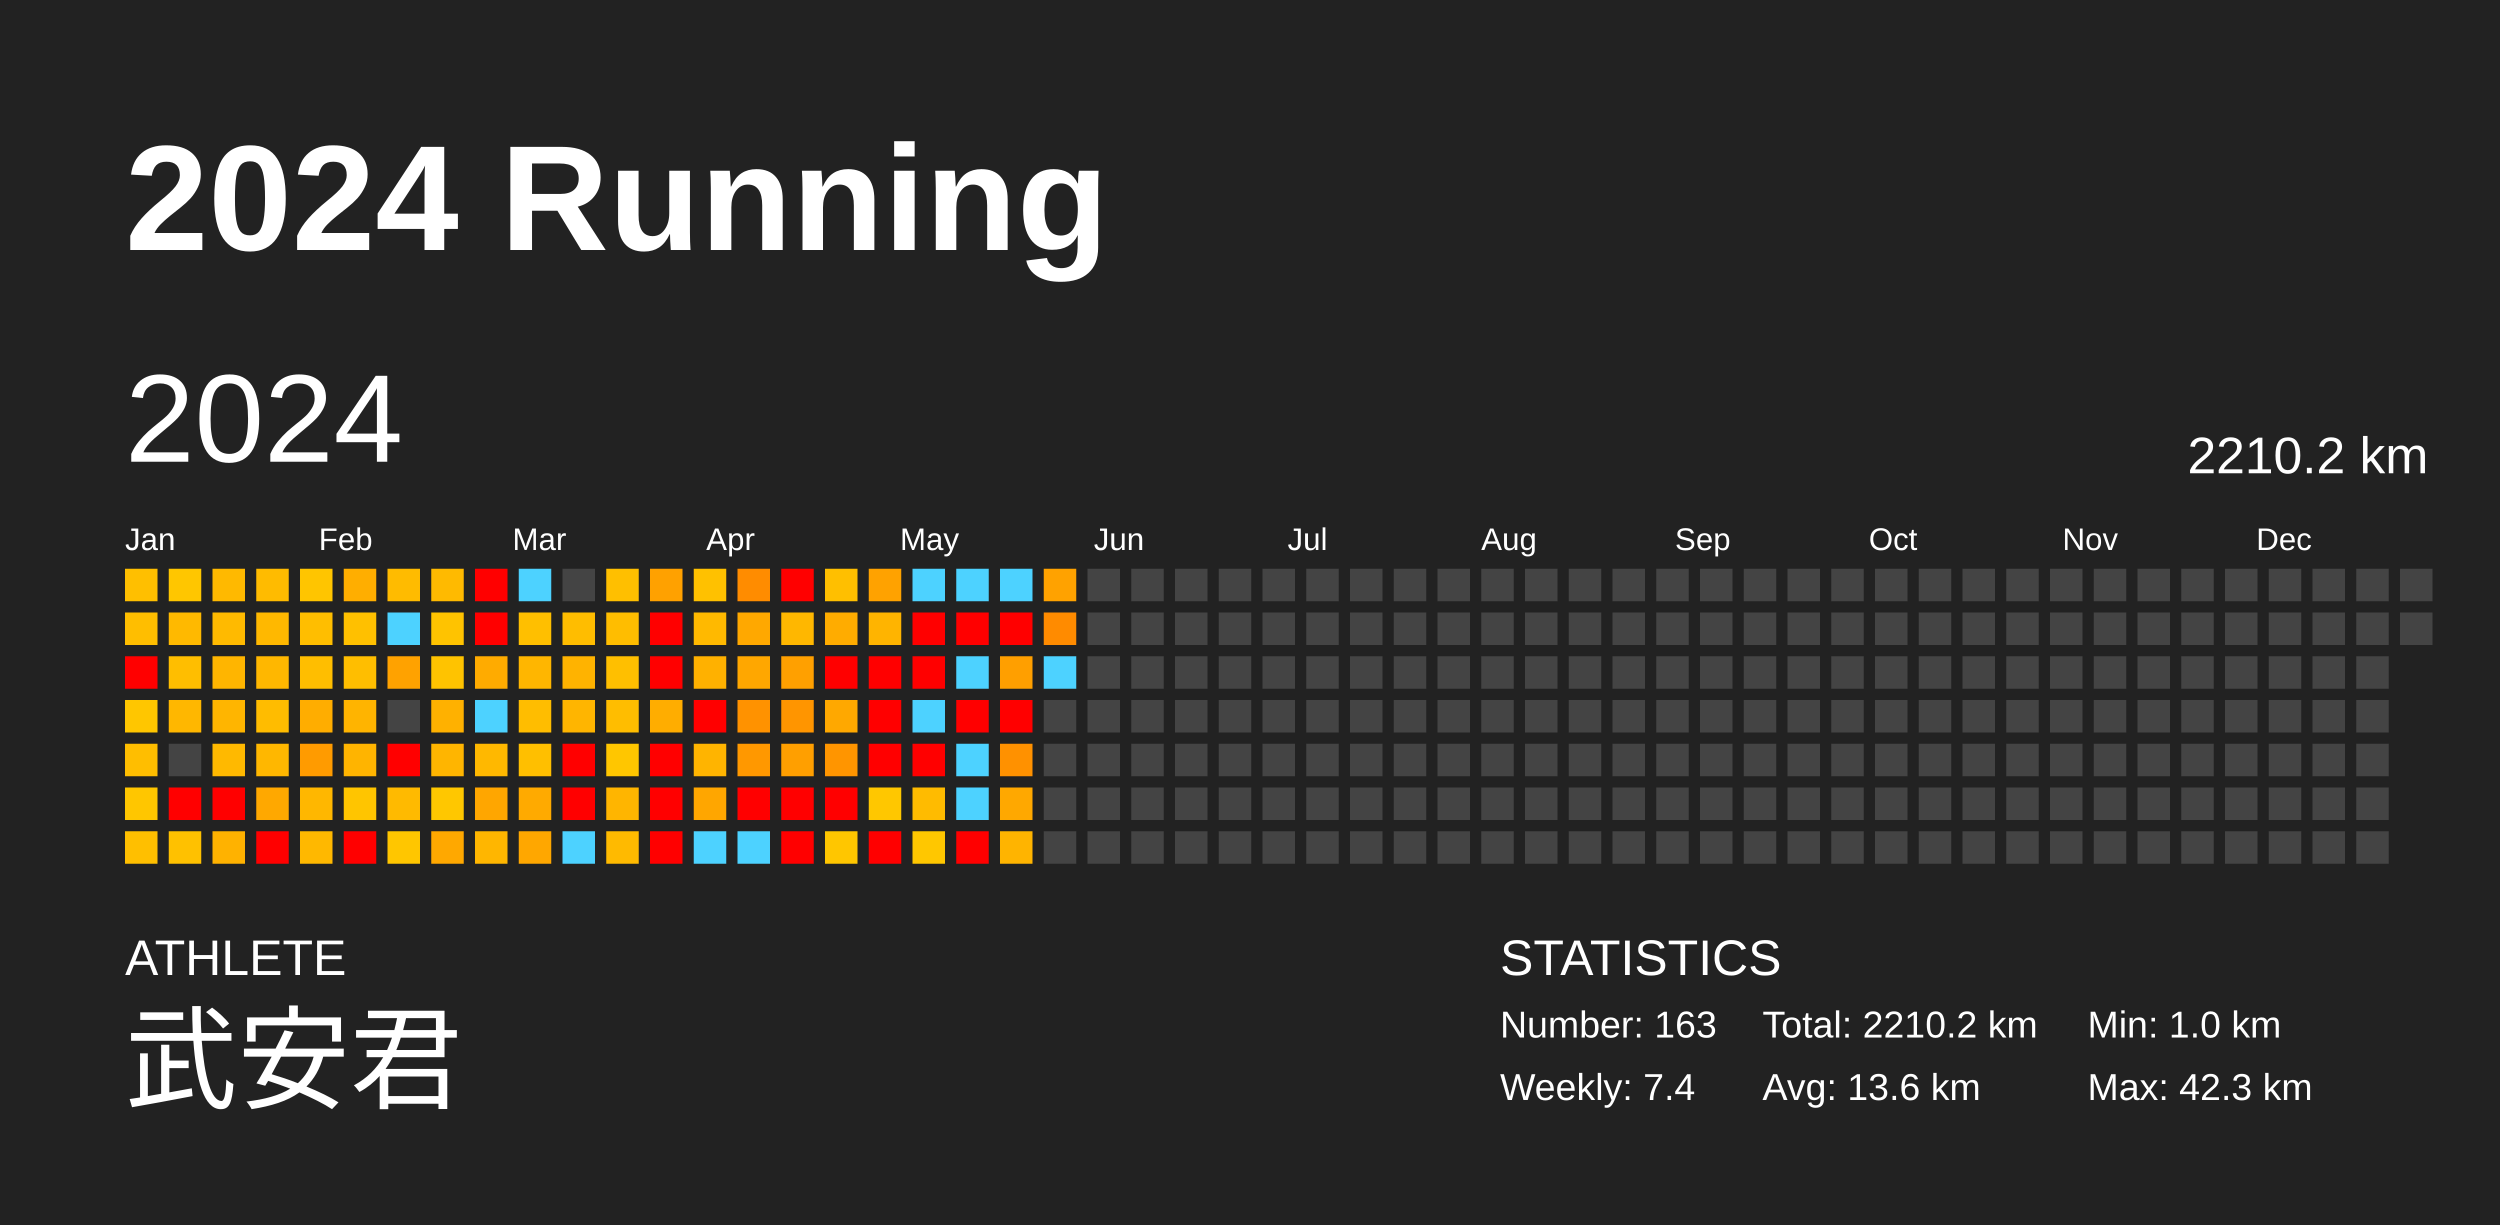
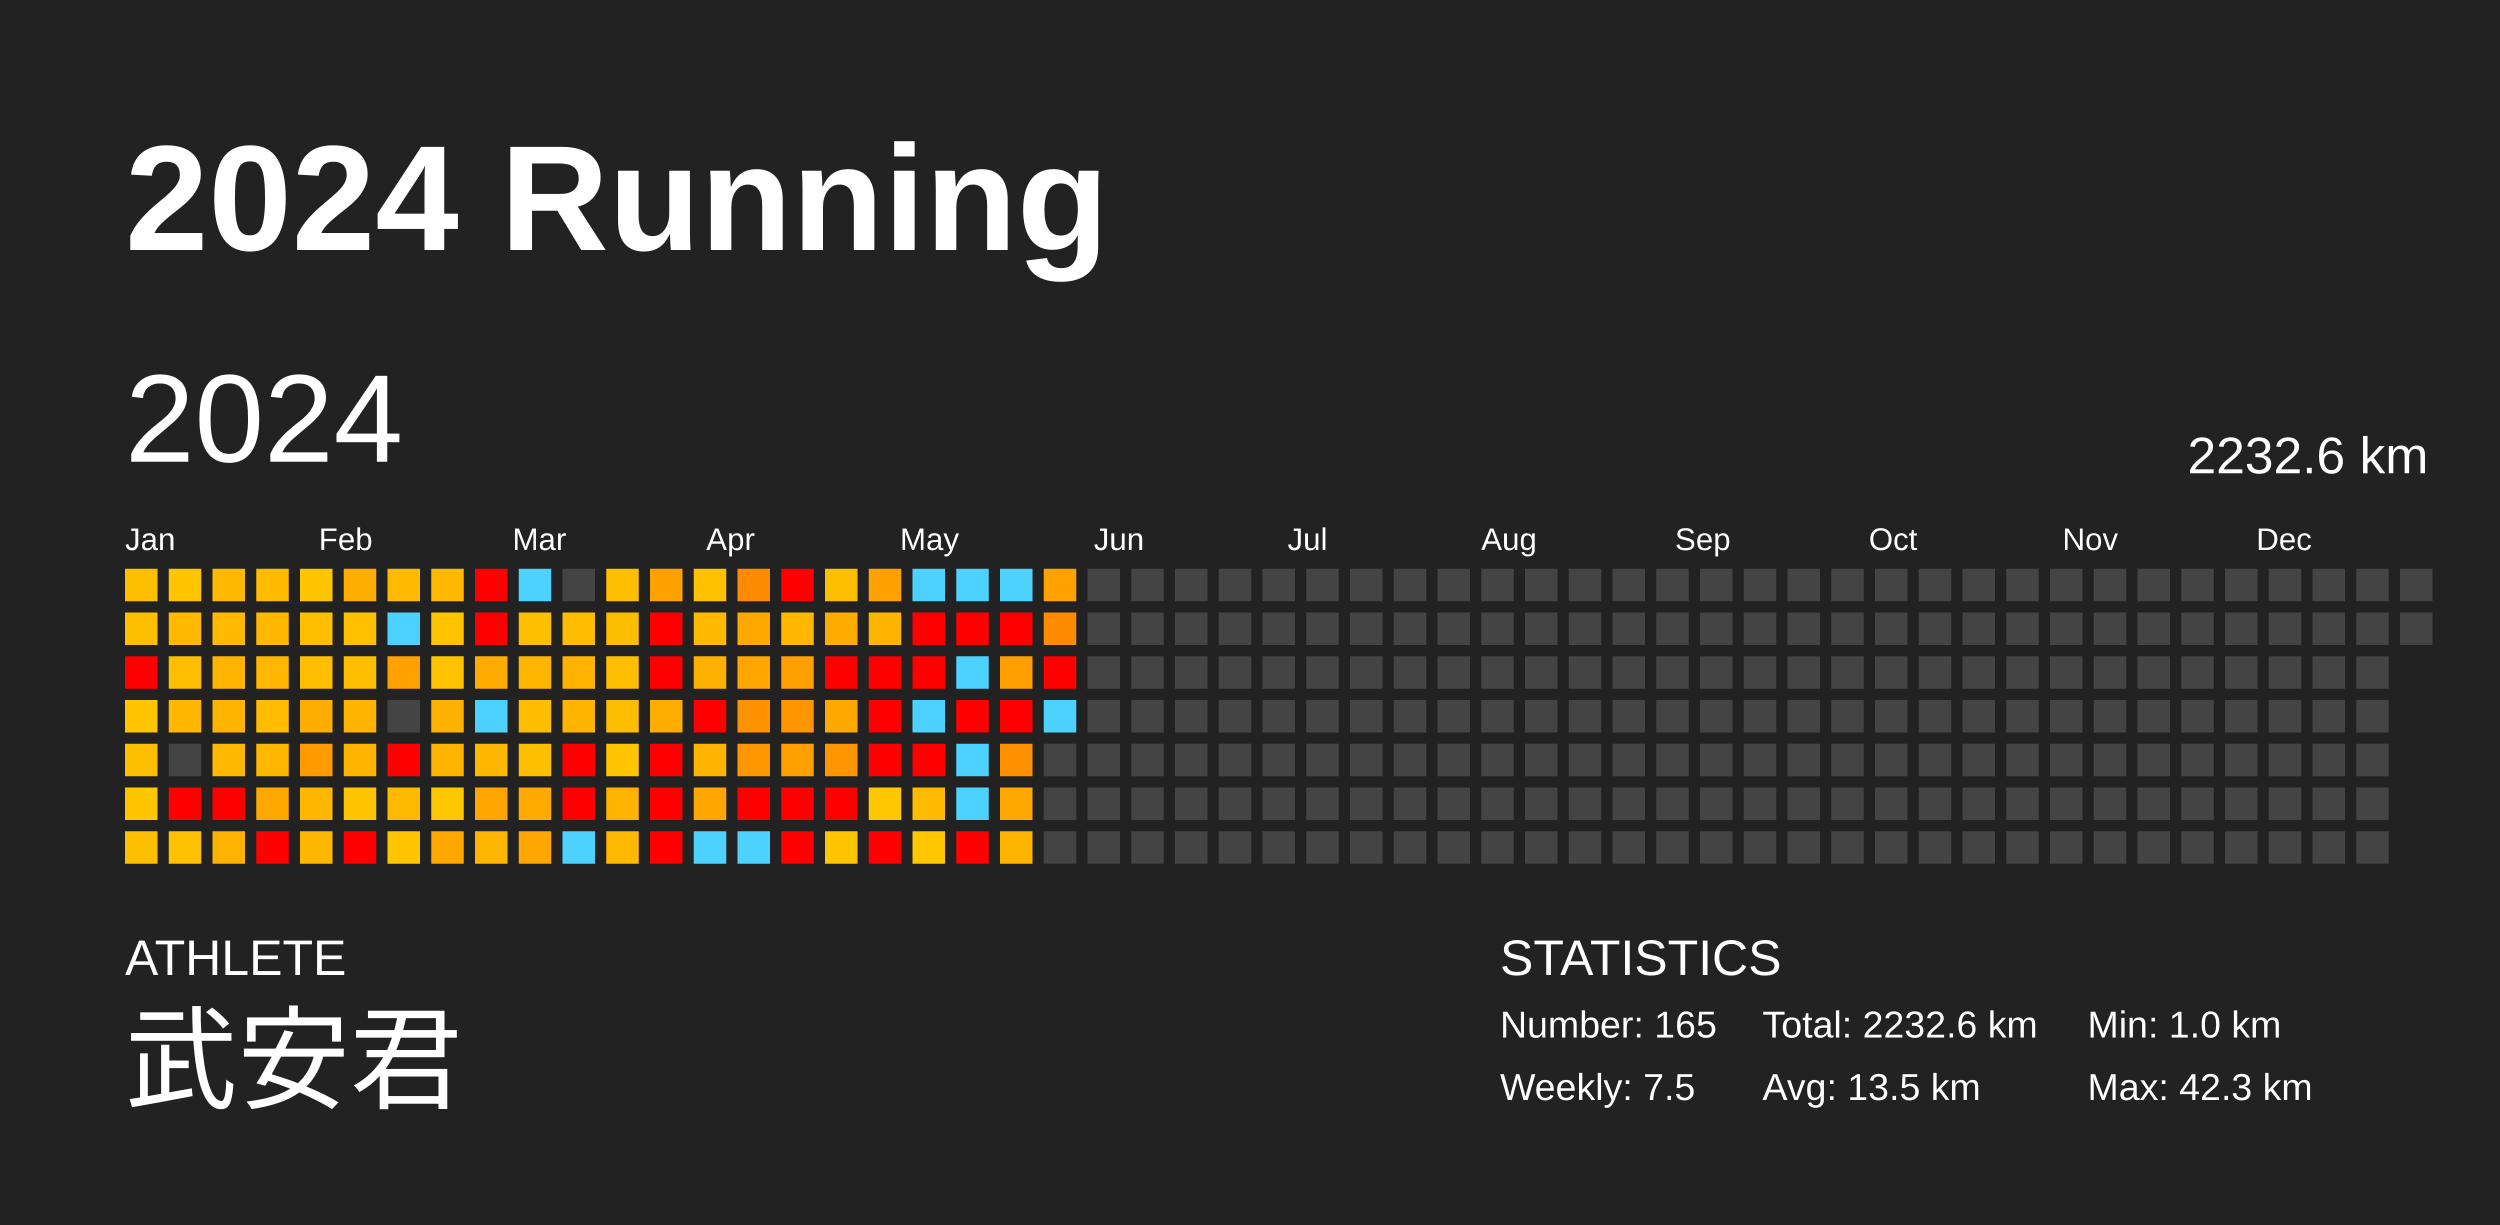
<svg xmlns="http://www.w3.org/2000/svg" baseProfile="full" height="98mm" version="1.1" viewBox="0,0,200,98" width="200mm">
  <defs />
  <rect fill="#222222" height="98" width="200" x="0" y="0" />
  <text fill="#FFFFFF" style="font-size:12px; font-family:Arial; font-weight:bold;" x="10" y="20">2024 Running</text>
  <text fill="#FFFFFF" style="font-size:4px; font-family:Arial" x="10" y="78">ATHLETE</text>
  <text fill="#FFFFFF" style="font-size:9px; font-family:Arial" x="10" y="88">武安君</text>
  <text fill="#FFFFFF" style="font-size:4px; font-family:Arial" x="120" y="78">STATISTICS</text>
-   <text fill="#FFFFFF" style="font-size:3px; font-family:Arial" x="120" y="83">Number: 163</text>
-   <text fill="#FFFFFF" style="font-size:3px; font-family:Arial" x="120" y="88">Weekly: 7.4</text>
-   <text fill="#FFFFFF" style="font-size:3px; font-family:Arial" x="141" y="83">Total: 2210.2 km</text>
-   <text fill="#FFFFFF" style="font-size:3px; font-family:Arial" x="141" y="88">Avg: 13.6 km</text>
+   <text fill="#FFFFFF" style="font-size:3px; font-family:Arial" x="120" y="83">Number: 165</text>
+   <text fill="#FFFFFF" style="font-size:3px; font-family:Arial" x="120" y="88">Weekly: 7.5</text>
+   <text fill="#FFFFFF" style="font-size:3px; font-family:Arial" x="141" y="83">Total: 2232.6 km</text>
+   <text fill="#FFFFFF" style="font-size:3px; font-family:Arial" x="141" y="88">Avg: 13.5 km</text>
  <text fill="#FFFFFF" style="font-size:3px; font-family:Arial" x="167" y="83">Min: 1.0 km</text>
  <text fill="#FFFFFF" style="font-size:3px; font-family:Arial" x="167" y="88">Max: 42.3 km</text>
  <text dominant-baseline="hanging" fill="#FFFFFF" style="font-size:10.0px; font-family:Arial;" x="10" y="30">2024</text>
-   <text dominant-baseline="hanging" fill="#FFFFFF" style="font-size:4.125px; font-family:Arial;" x="175" y="35">2210.2 km</text>
+   <text dominant-baseline="hanging" fill="#FFFFFF" style="font-size:4.125px; font-family:Arial;" x="175" y="35">2232.6 km</text>
  <text fill="#FFFFFF" style="font-size:2.5px; font-family:Arial" x="10.0" y="44">Jan</text>
  <text fill="#FFFFFF" style="font-size:2.5px; font-family:Arial" x="25.5" y="44">Feb</text>
  <text fill="#FFFFFF" style="font-size:2.5px; font-family:Arial" x="41.0" y="44">Mar</text>
  <text fill="#FFFFFF" style="font-size:2.5px; font-family:Arial" x="56.5" y="44">Apr</text>
  <text fill="#FFFFFF" style="font-size:2.5px; font-family:Arial" x="72.0" y="44">May</text>
  <text fill="#FFFFFF" style="font-size:2.5px; font-family:Arial" x="87.5" y="44">Jun</text>
  <text fill="#FFFFFF" style="font-size:2.5px; font-family:Arial" x="103.0" y="44">Jul</text>
  <text fill="#FFFFFF" style="font-size:2.5px; font-family:Arial" x="118.5" y="44">Aug</text>
  <text fill="#FFFFFF" style="font-size:2.5px; font-family:Arial" x="134.0" y="44">Sep</text>
  <text fill="#FFFFFF" style="font-size:2.5px; font-family:Arial" x="149.5" y="44">Oct</text>
  <text fill="#FFFFFF" style="font-size:2.5px; font-family:Arial" x="165.0" y="44">Nov</text>
  <text fill="#FFFFFF" style="font-size:2.5px; font-family:Arial" x="180.5" y="44">Dec</text>
  <rect fill="#ffbf00" height="2.6" width="2.6" x="10.0" y="45.5" />
  <rect fill="#ffbe00" height="2.6" width="2.6" x="10.0" y="49.0" />
  <rect fill="red" height="2.6" width="2.6" x="10.0" y="52.5" />
  <rect fill="#ffc600" height="2.6" width="2.6" x="10.0" y="56.0" />
  <rect fill="#ffbe00" height="2.6" width="2.6" x="10.0" y="59.5" />
  <rect fill="#ffc600" height="2.6" width="2.6" x="10.0" y="63.0" />
  <rect fill="#ffbf00" height="2.6" width="2.6" x="10.0" y="66.5" />
  <rect fill="#ffc600" height="2.6" width="2.6" x="13.5" y="45.5" />
  <rect fill="#ffb900" height="2.6" width="2.6" x="13.5" y="49.0" />
  <rect fill="#ffbe00" height="2.6" width="2.6" x="13.5" y="52.5" />
  <rect fill="#ffb700" height="2.6" width="2.6" x="13.5" y="56.0" />
  <rect fill="#444444" height="2.6" width="2.6" x="13.5" y="59.5" />
  <rect fill="red" height="2.6" width="2.6" x="13.5" y="63.0" />
  <rect fill="#ffc100" height="2.6" width="2.6" x="13.5" y="66.5" />
  <rect fill="#ffb900" height="2.6" width="2.6" x="17.0" y="45.5" />
  <rect fill="#ffba00" height="2.6" width="2.6" x="17.0" y="49.0" />
  <rect fill="#ffb500" height="2.6" width="2.6" x="17.0" y="52.5" />
  <rect fill="#ffb500" height="2.6" width="2.6" x="17.0" y="56.0" />
  <rect fill="#ffb900" height="2.6" width="2.6" x="17.0" y="59.5" />
  <rect fill="red" height="2.6" width="2.6" x="17.0" y="63.0" />
  <rect fill="#ffb200" height="2.6" width="2.6" x="17.0" y="66.5" />
  <rect fill="#ffbb00" height="2.6" width="2.6" x="20.5" y="45.5" />
  <rect fill="#ffb800" height="2.6" width="2.6" x="20.5" y="49.0" />
  <rect fill="#ffb700" height="2.6" width="2.6" x="20.5" y="52.5" />
  <rect fill="#ffbc00" height="2.6" width="2.6" x="20.5" y="56.0" />
  <rect fill="#ffb700" height="2.6" width="2.6" x="20.5" y="59.5" />
  <rect fill="#ffa800" height="2.6" width="2.6" x="20.5" y="63.0" />
  <rect fill="red" height="2.6" width="2.6" x="20.5" y="66.5" />
  <rect fill="#ffc500" height="2.6" width="2.6" x="24.0" y="45.5" />
  <rect fill="#ffbe00" height="2.6" width="2.6" x="24.0" y="49.0" />
  <rect fill="#ffbe00" height="2.6" width="2.6" x="24.0" y="52.5" />
  <rect fill="#ffad00" height="2.6" width="2.6" x="24.0" y="56.0" />
  <rect fill="#ff9b00" height="2.6" width="2.6" x="24.0" y="59.5" />
  <rect fill="#ffb700" height="2.6" width="2.6" x="24.0" y="63.0" />
  <rect fill="#ffb800" height="2.6" width="2.6" x="24.0" y="66.5" />
  <rect fill="#ffae00" height="2.6" width="2.6" x="27.5" y="45.5" />
  <rect fill="#ffc000" height="2.6" width="2.6" x="27.5" y="49.0" />
  <rect fill="#ffbe00" height="2.6" width="2.6" x="27.5" y="52.5" />
  <rect fill="#ffb400" height="2.6" width="2.6" x="27.5" y="56.0" />
  <rect fill="#ffb400" height="2.6" width="2.6" x="27.5" y="59.5" />
  <rect fill="#ffc500" height="2.6" width="2.6" x="27.5" y="63.0" />
  <rect fill="red" height="2.6" width="2.6" x="27.5" y="66.5" />
  <rect fill="#ffbb00" height="2.6" width="2.6" x="31.0" y="45.5" />
  <rect fill="#4dd2ff" height="2.6" width="2.6" x="31.0" y="49.0" />
  <rect fill="#ffa200" height="2.6" width="2.6" x="31.0" y="52.5" />
  <rect fill="#444444" height="2.6" width="2.6" x="31.0" y="56.0" />
  <rect fill="red" height="2.6" width="2.6" x="31.0" y="59.5" />
  <rect fill="#ffba00" height="2.6" width="2.6" x="31.0" y="63.0" />
  <rect fill="#ffc600" height="2.6" width="2.6" x="31.0" y="66.5" />
  <rect fill="#ffba00" height="2.6" width="2.6" x="34.5" y="45.5" />
  <rect fill="#ffc300" height="2.6" width="2.6" x="34.5" y="49.0" />
  <rect fill="#ffc300" height="2.6" width="2.6" x="34.5" y="52.5" />
  <rect fill="#ffb100" height="2.6" width="2.6" x="34.5" y="56.0" />
  <rect fill="#ffb500" height="2.6" width="2.6" x="34.5" y="59.5" />
  <rect fill="#ffc700" height="2.6" width="2.6" x="34.5" y="63.0" />
  <rect fill="#ffa800" height="2.6" width="2.6" x="34.5" y="66.5" />
  <rect fill="red" height="2.6" width="2.6" x="38.0" y="45.5" />
  <rect fill="red" height="2.6" width="2.6" x="38.0" y="49.0" />
  <rect fill="#ffab00" height="2.6" width="2.6" x="38.0" y="52.5" />
  <rect fill="#4dd2ff" height="2.6" width="2.6" x="38.0" y="56.0" />
  <rect fill="#ffb800" height="2.6" width="2.6" x="38.0" y="59.5" />
  <rect fill="#ffa600" height="2.6" width="2.6" x="38.0" y="63.0" />
  <rect fill="#ffb600" height="2.6" width="2.6" x="38.0" y="66.5" />
  <rect fill="#4dd2ff" height="2.6" width="2.6" x="41.5" y="45.5" />
  <rect fill="#ffbf00" height="2.6" width="2.6" x="41.5" y="49.0" />
  <rect fill="#ffb600" height="2.6" width="2.6" x="41.5" y="52.5" />
  <rect fill="#ffbd00" height="2.6" width="2.6" x="41.5" y="56.0" />
  <rect fill="#ffbf00" height="2.6" width="2.6" x="41.5" y="59.5" />
  <rect fill="#ffaa00" height="2.6" width="2.6" x="41.5" y="63.0" />
  <rect fill="#ffa700" height="2.6" width="2.6" x="41.5" y="66.5" />
  <rect fill="#444444" height="2.6" width="2.6" x="45.0" y="45.5" />
  <rect fill="#ffbd00" height="2.6" width="2.6" x="45.0" y="49.0" />
  <rect fill="#ffb300" height="2.6" width="2.6" x="45.0" y="52.5" />
  <rect fill="#ffb500" height="2.6" width="2.6" x="45.0" y="56.0" />
  <rect fill="red" height="2.6" width="2.6" x="45.0" y="59.5" />
  <rect fill="red" height="2.6" width="2.6" x="45.0" y="63.0" />
  <rect fill="#4dd2ff" height="2.6" width="2.6" x="45.0" y="66.5" />
  <rect fill="#ffbf00" height="2.6" width="2.6" x="48.5" y="45.5" />
  <rect fill="#ffbd00" height="2.6" width="2.6" x="48.5" y="49.0" />
  <rect fill="#ffbf00" height="2.6" width="2.6" x="48.5" y="52.5" />
  <rect fill="#ffbd00" height="2.6" width="2.6" x="48.5" y="56.0" />
  <rect fill="#ffc600" height="2.6" width="2.6" x="48.5" y="59.5" />
  <rect fill="#ffb500" height="2.6" width="2.6" x="48.5" y="63.0" />
  <rect fill="#ffba00" height="2.6" width="2.6" x="48.5" y="66.5" />
  <rect fill="#ffa100" height="2.6" width="2.6" x="52.0" y="45.5" />
  <rect fill="red" height="2.6" width="2.6" x="52.0" y="49.0" />
  <rect fill="red" height="2.6" width="2.6" x="52.0" y="52.5" />
  <rect fill="#ffad00" height="2.6" width="2.6" x="52.0" y="56.0" />
  <rect fill="red" height="2.6" width="2.6" x="52.0" y="59.5" />
  <rect fill="red" height="2.6" width="2.6" x="52.0" y="63.0" />
  <rect fill="red" height="2.6" width="2.6" x="52.0" y="66.5" />
  <rect fill="#ffc100" height="2.6" width="2.6" x="55.5" y="45.5" />
  <rect fill="#ffb900" height="2.6" width="2.6" x="55.5" y="49.0" />
  <rect fill="#ffb100" height="2.6" width="2.6" x="55.5" y="52.5" />
  <rect fill="red" height="2.6" width="2.6" x="55.5" y="56.0" />
  <rect fill="#ffb400" height="2.6" width="2.6" x="55.5" y="59.5" />
  <rect fill="#ffa600" height="2.6" width="2.6" x="55.5" y="63.0" />
  <rect fill="#4dd2ff" height="2.6" width="2.6" x="55.5" y="66.5" />
  <rect fill="#ff8c00" height="2.6" width="2.6" x="59.0" y="45.5" />
  <rect fill="#ffa800" height="2.6" width="2.6" x="59.0" y="49.0" />
  <rect fill="#ffa700" height="2.6" width="2.6" x="59.0" y="52.5" />
  <rect fill="#ff9200" height="2.6" width="2.6" x="59.0" y="56.0" />
  <rect fill="#ff9800" height="2.6" width="2.6" x="59.0" y="59.5" />
  <rect fill="red" height="2.6" width="2.6" x="59.0" y="63.0" />
  <rect fill="#4dd2ff" height="2.6" width="2.6" x="59.0" y="66.5" />
  <rect fill="red" height="2.6" width="2.6" x="62.5" y="45.5" />
  <rect fill="#ffb700" height="2.6" width="2.6" x="62.5" y="49.0" />
  <rect fill="#ffa000" height="2.6" width="2.6" x="62.5" y="52.5" />
  <rect fill="#ff9500" height="2.6" width="2.6" x="62.5" y="56.0" />
  <rect fill="#ff9f00" height="2.6" width="2.6" x="62.5" y="59.5" />
  <rect fill="red" height="2.6" width="2.6" x="62.5" y="63.0" />
  <rect fill="red" height="2.6" width="2.6" x="62.5" y="66.5" />
  <rect fill="#ffbf00" height="2.6" width="2.6" x="66.0" y="45.5" />
  <rect fill="#ffac00" height="2.6" width="2.6" x="66.0" y="49.0" />
  <rect fill="red" height="2.6" width="2.6" x="66.0" y="52.5" />
  <rect fill="#ffa800" height="2.6" width="2.6" x="66.0" y="56.0" />
  <rect fill="#ff9500" height="2.6" width="2.6" x="66.0" y="59.5" />
  <rect fill="red" height="2.6" width="2.6" x="66.0" y="63.0" />
  <rect fill="#ffc600" height="2.6" width="2.6" x="66.0" y="66.5" />
  <rect fill="#ffa200" height="2.6" width="2.6" x="69.5" y="45.5" />
  <rect fill="#ffb400" height="2.6" width="2.6" x="69.5" y="49.0" />
  <rect fill="red" height="2.6" width="2.6" x="69.5" y="52.5" />
  <rect fill="red" height="2.6" width="2.6" x="69.5" y="56.0" />
  <rect fill="red" height="2.6" width="2.6" x="69.5" y="59.5" />
  <rect fill="#ffc700" height="2.6" width="2.6" x="69.5" y="63.0" />
  <rect fill="red" height="2.6" width="2.6" x="69.5" y="66.5" />
  <rect fill="#4dd2ff" height="2.6" width="2.6" x="73.0" y="45.5" />
  <rect fill="red" height="2.6" width="2.6" x="73.0" y="49.0" />
  <rect fill="red" height="2.6" width="2.6" x="73.0" y="52.5" />
  <rect fill="#4dd2ff" height="2.6" width="2.6" x="73.0" y="56.0" />
  <rect fill="red" height="2.6" width="2.6" x="73.0" y="59.5" />
  <rect fill="#ffbb00" height="2.6" width="2.6" x="73.0" y="63.0" />
  <rect fill="#ffc700" height="2.6" width="2.6" x="73.0" y="66.5" />
  <rect fill="#4dd2ff" height="2.6" width="2.6" x="76.5" y="45.5" />
  <rect fill="red" height="2.6" width="2.6" x="76.5" y="49.0" />
  <rect fill="#4dd2ff" height="2.6" width="2.6" x="76.5" y="52.5" />
  <rect fill="red" height="2.6" width="2.6" x="76.5" y="56.0" />
  <rect fill="#4dd2ff" height="2.6" width="2.6" x="76.5" y="59.5" />
  <rect fill="#4dd2ff" height="2.6" width="2.6" x="76.5" y="63.0" />
  <rect fill="red" height="2.6" width="2.6" x="76.5" y="66.5" />
  <rect fill="#4dd2ff" height="2.6" width="2.6" x="80.0" y="45.5" />
  <rect fill="red" height="2.6" width="2.6" x="80.0" y="49.0" />
  <rect fill="#ff9f00" height="2.6" width="2.6" x="80.0" y="52.5" />
  <rect fill="red" height="2.6" width="2.6" x="80.0" y="56.0" />
  <rect fill="#ff9100" height="2.6" width="2.6" x="80.0" y="59.5" />
  <rect fill="#ffa800" height="2.6" width="2.6" x="80.0" y="63.0" />
  <rect fill="#ffb400" height="2.6" width="2.6" x="80.0" y="66.5" />
  <rect fill="#ffa200" height="2.6" width="2.6" x="83.5" y="45.5" />
  <rect fill="#ff8b00" height="2.6" width="2.6" x="83.5" y="49.0" />
-   <rect fill="#4dd2ff" height="2.6" width="2.6" x="83.5" y="52.5" />
-   <rect fill="#444444" height="2.6" width="2.6" x="83.5" y="56.0" />
+   <rect fill="red" height="2.6" width="2.6" x="83.5" y="52.5" />
+   <rect fill="#4dd2ff" height="2.6" width="2.6" x="83.5" y="56.0" />
  <rect fill="#444444" height="2.6" width="2.6" x="83.5" y="59.5" />
  <rect fill="#444444" height="2.6" width="2.6" x="83.5" y="63.0" />
  <rect fill="#444444" height="2.6" width="2.6" x="83.5" y="66.5" />
  <rect fill="#444444" height="2.6" width="2.6" x="87.0" y="45.5" />
  <rect fill="#444444" height="2.6" width="2.6" x="87.0" y="49.0" />
  <rect fill="#444444" height="2.6" width="2.6" x="87.0" y="52.5" />
  <rect fill="#444444" height="2.6" width="2.6" x="87.0" y="56.0" />
  <rect fill="#444444" height="2.6" width="2.6" x="87.0" y="59.5" />
  <rect fill="#444444" height="2.6" width="2.6" x="87.0" y="63.0" />
  <rect fill="#444444" height="2.6" width="2.6" x="87.0" y="66.5" />
  <rect fill="#444444" height="2.6" width="2.6" x="90.5" y="45.5" />
  <rect fill="#444444" height="2.6" width="2.6" x="90.5" y="49.0" />
  <rect fill="#444444" height="2.6" width="2.6" x="90.5" y="52.5" />
  <rect fill="#444444" height="2.6" width="2.6" x="90.5" y="56.0" />
  <rect fill="#444444" height="2.6" width="2.6" x="90.5" y="59.5" />
  <rect fill="#444444" height="2.6" width="2.6" x="90.5" y="63.0" />
  <rect fill="#444444" height="2.6" width="2.6" x="90.5" y="66.5" />
  <rect fill="#444444" height="2.6" width="2.6" x="94.0" y="45.5" />
  <rect fill="#444444" height="2.6" width="2.6" x="94.0" y="49.0" />
  <rect fill="#444444" height="2.6" width="2.6" x="94.0" y="52.5" />
  <rect fill="#444444" height="2.6" width="2.6" x="94.0" y="56.0" />
  <rect fill="#444444" height="2.6" width="2.6" x="94.0" y="59.5" />
  <rect fill="#444444" height="2.6" width="2.6" x="94.0" y="63.0" />
  <rect fill="#444444" height="2.6" width="2.6" x="94.0" y="66.5" />
  <rect fill="#444444" height="2.6" width="2.6" x="97.5" y="45.5" />
  <rect fill="#444444" height="2.6" width="2.6" x="97.5" y="49.0" />
  <rect fill="#444444" height="2.6" width="2.6" x="97.5" y="52.5" />
  <rect fill="#444444" height="2.6" width="2.6" x="97.5" y="56.0" />
  <rect fill="#444444" height="2.6" width="2.6" x="97.5" y="59.5" />
  <rect fill="#444444" height="2.6" width="2.6" x="97.5" y="63.0" />
  <rect fill="#444444" height="2.6" width="2.6" x="97.5" y="66.5" />
  <rect fill="#444444" height="2.6" width="2.6" x="101.0" y="45.5" />
  <rect fill="#444444" height="2.6" width="2.6" x="101.0" y="49.0" />
  <rect fill="#444444" height="2.6" width="2.6" x="101.0" y="52.5" />
  <rect fill="#444444" height="2.6" width="2.6" x="101.0" y="56.0" />
  <rect fill="#444444" height="2.6" width="2.6" x="101.0" y="59.5" />
  <rect fill="#444444" height="2.6" width="2.6" x="101.0" y="63.0" />
  <rect fill="#444444" height="2.6" width="2.6" x="101.0" y="66.5" />
  <rect fill="#444444" height="2.6" width="2.6" x="104.5" y="45.5" />
  <rect fill="#444444" height="2.6" width="2.6" x="104.5" y="49.0" />
  <rect fill="#444444" height="2.6" width="2.6" x="104.5" y="52.5" />
  <rect fill="#444444" height="2.6" width="2.6" x="104.5" y="56.0" />
  <rect fill="#444444" height="2.6" width="2.6" x="104.5" y="59.5" />
  <rect fill="#444444" height="2.6" width="2.6" x="104.5" y="63.0" />
  <rect fill="#444444" height="2.6" width="2.6" x="104.5" y="66.5" />
  <rect fill="#444444" height="2.6" width="2.6" x="108.0" y="45.5" />
  <rect fill="#444444" height="2.6" width="2.6" x="108.0" y="49.0" />
  <rect fill="#444444" height="2.6" width="2.6" x="108.0" y="52.5" />
  <rect fill="#444444" height="2.6" width="2.6" x="108.0" y="56.0" />
  <rect fill="#444444" height="2.6" width="2.6" x="108.0" y="59.5" />
  <rect fill="#444444" height="2.6" width="2.6" x="108.0" y="63.0" />
  <rect fill="#444444" height="2.6" width="2.6" x="108.0" y="66.5" />
  <rect fill="#444444" height="2.6" width="2.6" x="111.5" y="45.5" />
  <rect fill="#444444" height="2.6" width="2.6" x="111.5" y="49.0" />
  <rect fill="#444444" height="2.6" width="2.6" x="111.5" y="52.5" />
  <rect fill="#444444" height="2.6" width="2.6" x="111.5" y="56.0" />
  <rect fill="#444444" height="2.6" width="2.6" x="111.5" y="59.5" />
  <rect fill="#444444" height="2.6" width="2.6" x="111.5" y="63.0" />
  <rect fill="#444444" height="2.6" width="2.6" x="111.5" y="66.5" />
  <rect fill="#444444" height="2.6" width="2.6" x="115.0" y="45.5" />
  <rect fill="#444444" height="2.6" width="2.6" x="115.0" y="49.0" />
  <rect fill="#444444" height="2.6" width="2.6" x="115.0" y="52.5" />
  <rect fill="#444444" height="2.6" width="2.6" x="115.0" y="56.0" />
  <rect fill="#444444" height="2.6" width="2.6" x="115.0" y="59.5" />
  <rect fill="#444444" height="2.6" width="2.6" x="115.0" y="63.0" />
  <rect fill="#444444" height="2.6" width="2.6" x="115.0" y="66.5" />
  <rect fill="#444444" height="2.6" width="2.6" x="118.5" y="45.5" />
  <rect fill="#444444" height="2.6" width="2.6" x="118.5" y="49.0" />
  <rect fill="#444444" height="2.6" width="2.6" x="118.5" y="52.5" />
  <rect fill="#444444" height="2.6" width="2.6" x="118.5" y="56.0" />
  <rect fill="#444444" height="2.6" width="2.6" x="118.5" y="59.5" />
  <rect fill="#444444" height="2.6" width="2.6" x="118.5" y="63.0" />
  <rect fill="#444444" height="2.6" width="2.6" x="118.5" y="66.5" />
  <rect fill="#444444" height="2.6" width="2.6" x="122.0" y="45.5" />
  <rect fill="#444444" height="2.6" width="2.6" x="122.0" y="49.0" />
  <rect fill="#444444" height="2.6" width="2.6" x="122.0" y="52.5" />
  <rect fill="#444444" height="2.6" width="2.6" x="122.0" y="56.0" />
  <rect fill="#444444" height="2.6" width="2.6" x="122.0" y="59.5" />
  <rect fill="#444444" height="2.6" width="2.6" x="122.0" y="63.0" />
  <rect fill="#444444" height="2.6" width="2.6" x="122.0" y="66.5" />
  <rect fill="#444444" height="2.6" width="2.6" x="125.5" y="45.5" />
  <rect fill="#444444" height="2.6" width="2.6" x="125.5" y="49.0" />
  <rect fill="#444444" height="2.6" width="2.6" x="125.5" y="52.5" />
  <rect fill="#444444" height="2.6" width="2.6" x="125.5" y="56.0" />
  <rect fill="#444444" height="2.6" width="2.6" x="125.5" y="59.5" />
  <rect fill="#444444" height="2.6" width="2.6" x="125.5" y="63.0" />
  <rect fill="#444444" height="2.6" width="2.6" x="125.5" y="66.5" />
  <rect fill="#444444" height="2.6" width="2.6" x="129.0" y="45.5" />
  <rect fill="#444444" height="2.6" width="2.6" x="129.0" y="49.0" />
  <rect fill="#444444" height="2.6" width="2.6" x="129.0" y="52.5" />
  <rect fill="#444444" height="2.6" width="2.6" x="129.0" y="56.0" />
  <rect fill="#444444" height="2.6" width="2.6" x="129.0" y="59.5" />
  <rect fill="#444444" height="2.6" width="2.6" x="129.0" y="63.0" />
  <rect fill="#444444" height="2.6" width="2.6" x="129.0" y="66.5" />
  <rect fill="#444444" height="2.6" width="2.6" x="132.5" y="45.5" />
  <rect fill="#444444" height="2.6" width="2.6" x="132.5" y="49.0" />
  <rect fill="#444444" height="2.6" width="2.6" x="132.5" y="52.5" />
  <rect fill="#444444" height="2.6" width="2.6" x="132.5" y="56.0" />
  <rect fill="#444444" height="2.6" width="2.6" x="132.5" y="59.5" />
  <rect fill="#444444" height="2.6" width="2.6" x="132.5" y="63.0" />
  <rect fill="#444444" height="2.6" width="2.6" x="132.5" y="66.5" />
  <rect fill="#444444" height="2.6" width="2.6" x="136.0" y="45.5" />
  <rect fill="#444444" height="2.6" width="2.6" x="136.0" y="49.0" />
  <rect fill="#444444" height="2.6" width="2.6" x="136.0" y="52.5" />
  <rect fill="#444444" height="2.6" width="2.6" x="136.0" y="56.0" />
  <rect fill="#444444" height="2.6" width="2.6" x="136.0" y="59.5" />
  <rect fill="#444444" height="2.6" width="2.6" x="136.0" y="63.0" />
  <rect fill="#444444" height="2.6" width="2.6" x="136.0" y="66.5" />
  <rect fill="#444444" height="2.6" width="2.6" x="139.5" y="45.5" />
  <rect fill="#444444" height="2.6" width="2.6" x="139.5" y="49.0" />
  <rect fill="#444444" height="2.6" width="2.6" x="139.5" y="52.5" />
  <rect fill="#444444" height="2.6" width="2.6" x="139.5" y="56.0" />
  <rect fill="#444444" height="2.6" width="2.6" x="139.5" y="59.5" />
  <rect fill="#444444" height="2.6" width="2.6" x="139.5" y="63.0" />
  <rect fill="#444444" height="2.6" width="2.6" x="139.5" y="66.5" />
  <rect fill="#444444" height="2.6" width="2.6" x="143.0" y="45.5" />
  <rect fill="#444444" height="2.6" width="2.6" x="143.0" y="49.0" />
  <rect fill="#444444" height="2.6" width="2.6" x="143.0" y="52.5" />
  <rect fill="#444444" height="2.6" width="2.6" x="143.0" y="56.0" />
  <rect fill="#444444" height="2.6" width="2.6" x="143.0" y="59.5" />
  <rect fill="#444444" height="2.6" width="2.6" x="143.0" y="63.0" />
  <rect fill="#444444" height="2.6" width="2.6" x="143.0" y="66.5" />
  <rect fill="#444444" height="2.6" width="2.6" x="146.5" y="45.5" />
  <rect fill="#444444" height="2.6" width="2.6" x="146.5" y="49.0" />
  <rect fill="#444444" height="2.6" width="2.6" x="146.5" y="52.5" />
  <rect fill="#444444" height="2.6" width="2.6" x="146.5" y="56.0" />
  <rect fill="#444444" height="2.6" width="2.6" x="146.5" y="59.5" />
  <rect fill="#444444" height="2.6" width="2.6" x="146.5" y="63.0" />
  <rect fill="#444444" height="2.6" width="2.6" x="146.5" y="66.5" />
  <rect fill="#444444" height="2.6" width="2.6" x="150.0" y="45.5" />
  <rect fill="#444444" height="2.6" width="2.6" x="150.0" y="49.0" />
  <rect fill="#444444" height="2.6" width="2.6" x="150.0" y="52.5" />
  <rect fill="#444444" height="2.6" width="2.6" x="150.0" y="56.0" />
  <rect fill="#444444" height="2.6" width="2.6" x="150.0" y="59.5" />
  <rect fill="#444444" height="2.6" width="2.6" x="150.0" y="63.0" />
  <rect fill="#444444" height="2.6" width="2.6" x="150.0" y="66.5" />
  <rect fill="#444444" height="2.6" width="2.6" x="153.5" y="45.5" />
  <rect fill="#444444" height="2.6" width="2.6" x="153.5" y="49.0" />
  <rect fill="#444444" height="2.6" width="2.6" x="153.5" y="52.5" />
  <rect fill="#444444" height="2.6" width="2.6" x="153.5" y="56.0" />
  <rect fill="#444444" height="2.6" width="2.6" x="153.5" y="59.5" />
  <rect fill="#444444" height="2.6" width="2.6" x="153.5" y="63.0" />
  <rect fill="#444444" height="2.6" width="2.6" x="153.5" y="66.5" />
  <rect fill="#444444" height="2.6" width="2.6" x="157.0" y="45.5" />
  <rect fill="#444444" height="2.6" width="2.6" x="157.0" y="49.0" />
  <rect fill="#444444" height="2.6" width="2.6" x="157.0" y="52.5" />
  <rect fill="#444444" height="2.6" width="2.6" x="157.0" y="56.0" />
  <rect fill="#444444" height="2.6" width="2.6" x="157.0" y="59.5" />
  <rect fill="#444444" height="2.6" width="2.6" x="157.0" y="63.0" />
  <rect fill="#444444" height="2.6" width="2.6" x="157.0" y="66.5" />
  <rect fill="#444444" height="2.6" width="2.6" x="160.5" y="45.5" />
  <rect fill="#444444" height="2.6" width="2.6" x="160.5" y="49.0" />
  <rect fill="#444444" height="2.6" width="2.6" x="160.5" y="52.5" />
  <rect fill="#444444" height="2.6" width="2.6" x="160.5" y="56.0" />
  <rect fill="#444444" height="2.6" width="2.6" x="160.5" y="59.5" />
  <rect fill="#444444" height="2.6" width="2.6" x="160.5" y="63.0" />
  <rect fill="#444444" height="2.6" width="2.6" x="160.5" y="66.5" />
  <rect fill="#444444" height="2.6" width="2.6" x="164.0" y="45.5" />
  <rect fill="#444444" height="2.6" width="2.6" x="164.0" y="49.0" />
  <rect fill="#444444" height="2.6" width="2.6" x="164.0" y="52.5" />
  <rect fill="#444444" height="2.6" width="2.6" x="164.0" y="56.0" />
  <rect fill="#444444" height="2.6" width="2.6" x="164.0" y="59.5" />
  <rect fill="#444444" height="2.6" width="2.6" x="164.0" y="63.0" />
  <rect fill="#444444" height="2.6" width="2.6" x="164.0" y="66.5" />
  <rect fill="#444444" height="2.6" width="2.6" x="167.5" y="45.5" />
  <rect fill="#444444" height="2.6" width="2.6" x="167.5" y="49.0" />
  <rect fill="#444444" height="2.6" width="2.6" x="167.5" y="52.5" />
  <rect fill="#444444" height="2.6" width="2.6" x="167.5" y="56.0" />
  <rect fill="#444444" height="2.6" width="2.6" x="167.5" y="59.5" />
  <rect fill="#444444" height="2.6" width="2.6" x="167.5" y="63.0" />
  <rect fill="#444444" height="2.6" width="2.6" x="167.5" y="66.5" />
  <rect fill="#444444" height="2.6" width="2.6" x="171.0" y="45.5" />
  <rect fill="#444444" height="2.6" width="2.6" x="171.0" y="49.0" />
  <rect fill="#444444" height="2.6" width="2.6" x="171.0" y="52.5" />
  <rect fill="#444444" height="2.6" width="2.6" x="171.0" y="56.0" />
  <rect fill="#444444" height="2.6" width="2.6" x="171.0" y="59.5" />
  <rect fill="#444444" height="2.6" width="2.6" x="171.0" y="63.0" />
  <rect fill="#444444" height="2.6" width="2.6" x="171.0" y="66.5" />
  <rect fill="#444444" height="2.6" width="2.6" x="174.5" y="45.5" />
  <rect fill="#444444" height="2.6" width="2.6" x="174.5" y="49.0" />
  <rect fill="#444444" height="2.6" width="2.6" x="174.5" y="52.5" />
  <rect fill="#444444" height="2.6" width="2.6" x="174.5" y="56.0" />
  <rect fill="#444444" height="2.6" width="2.6" x="174.5" y="59.5" />
  <rect fill="#444444" height="2.6" width="2.6" x="174.5" y="63.0" />
  <rect fill="#444444" height="2.6" width="2.6" x="174.5" y="66.5" />
  <rect fill="#444444" height="2.6" width="2.6" x="178.0" y="45.5" />
  <rect fill="#444444" height="2.6" width="2.6" x="178.0" y="49.0" />
  <rect fill="#444444" height="2.6" width="2.6" x="178.0" y="52.5" />
  <rect fill="#444444" height="2.6" width="2.6" x="178.0" y="56.0" />
  <rect fill="#444444" height="2.6" width="2.6" x="178.0" y="59.5" />
  <rect fill="#444444" height="2.6" width="2.6" x="178.0" y="63.0" />
  <rect fill="#444444" height="2.6" width="2.6" x="178.0" y="66.5" />
  <rect fill="#444444" height="2.6" width="2.6" x="181.5" y="45.5" />
  <rect fill="#444444" height="2.6" width="2.6" x="181.5" y="49.0" />
  <rect fill="#444444" height="2.6" width="2.6" x="181.5" y="52.5" />
  <rect fill="#444444" height="2.6" width="2.6" x="181.5" y="56.0" />
  <rect fill="#444444" height="2.6" width="2.6" x="181.5" y="59.5" />
  <rect fill="#444444" height="2.6" width="2.6" x="181.5" y="63.0" />
  <rect fill="#444444" height="2.6" width="2.6" x="181.5" y="66.5" />
  <rect fill="#444444" height="2.6" width="2.6" x="185.0" y="45.5" />
  <rect fill="#444444" height="2.6" width="2.6" x="185.0" y="49.0" />
  <rect fill="#444444" height="2.6" width="2.6" x="185.0" y="52.5" />
  <rect fill="#444444" height="2.6" width="2.6" x="185.0" y="56.0" />
  <rect fill="#444444" height="2.6" width="2.6" x="185.0" y="59.5" />
  <rect fill="#444444" height="2.6" width="2.6" x="185.0" y="63.0" />
  <rect fill="#444444" height="2.6" width="2.6" x="185.0" y="66.5" />
  <rect fill="#444444" height="2.6" width="2.6" x="188.5" y="45.5" />
  <rect fill="#444444" height="2.6" width="2.6" x="188.5" y="49.0" />
  <rect fill="#444444" height="2.6" width="2.6" x="188.5" y="52.5" />
  <rect fill="#444444" height="2.6" width="2.6" x="188.5" y="56.0" />
  <rect fill="#444444" height="2.6" width="2.6" x="188.5" y="59.5" />
  <rect fill="#444444" height="2.6" width="2.6" x="188.5" y="63.0" />
  <rect fill="#444444" height="2.6" width="2.6" x="188.5" y="66.5" />
  <rect fill="#444444" height="2.6" width="2.6" x="192.0" y="45.5" />
  <rect fill="#444444" height="2.6" width="2.6" x="192.0" y="49.0" />
</svg>
